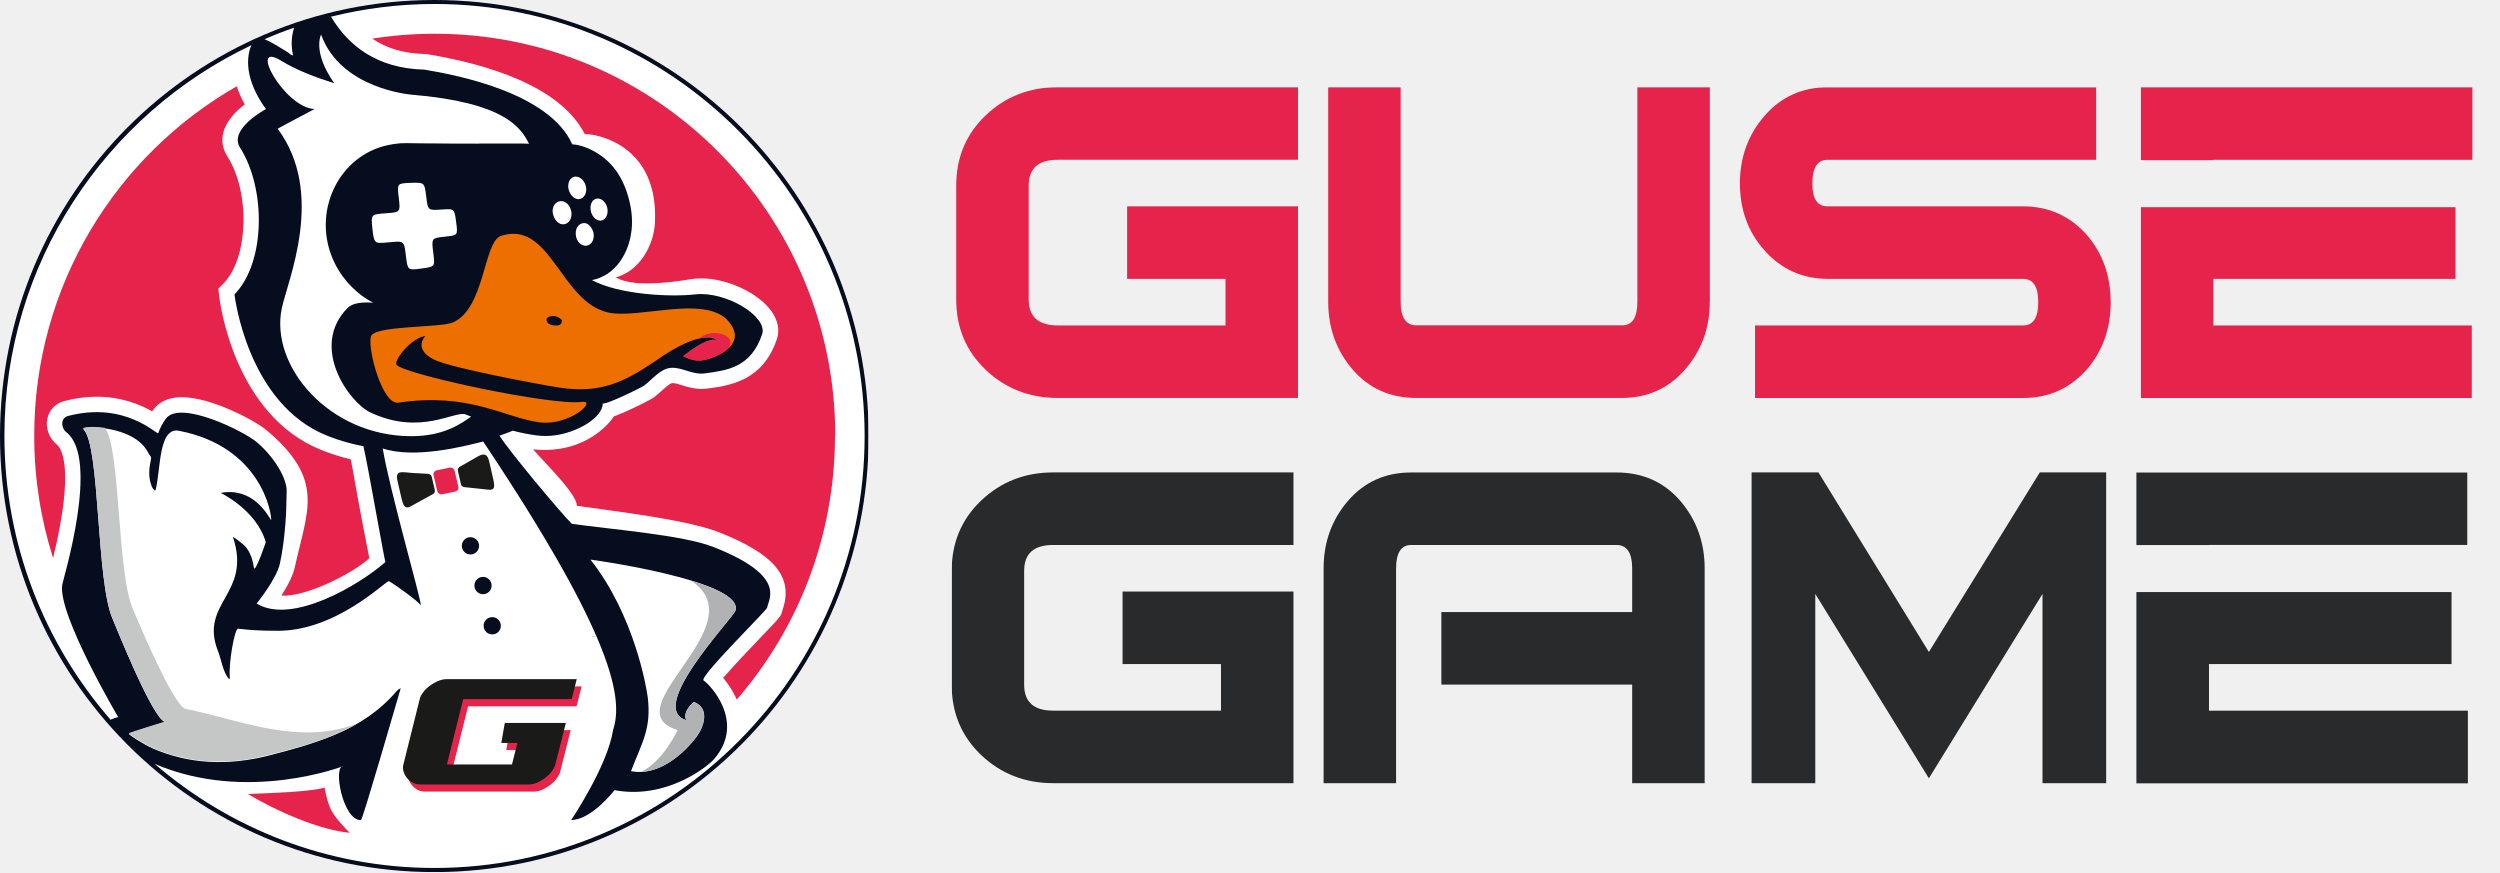
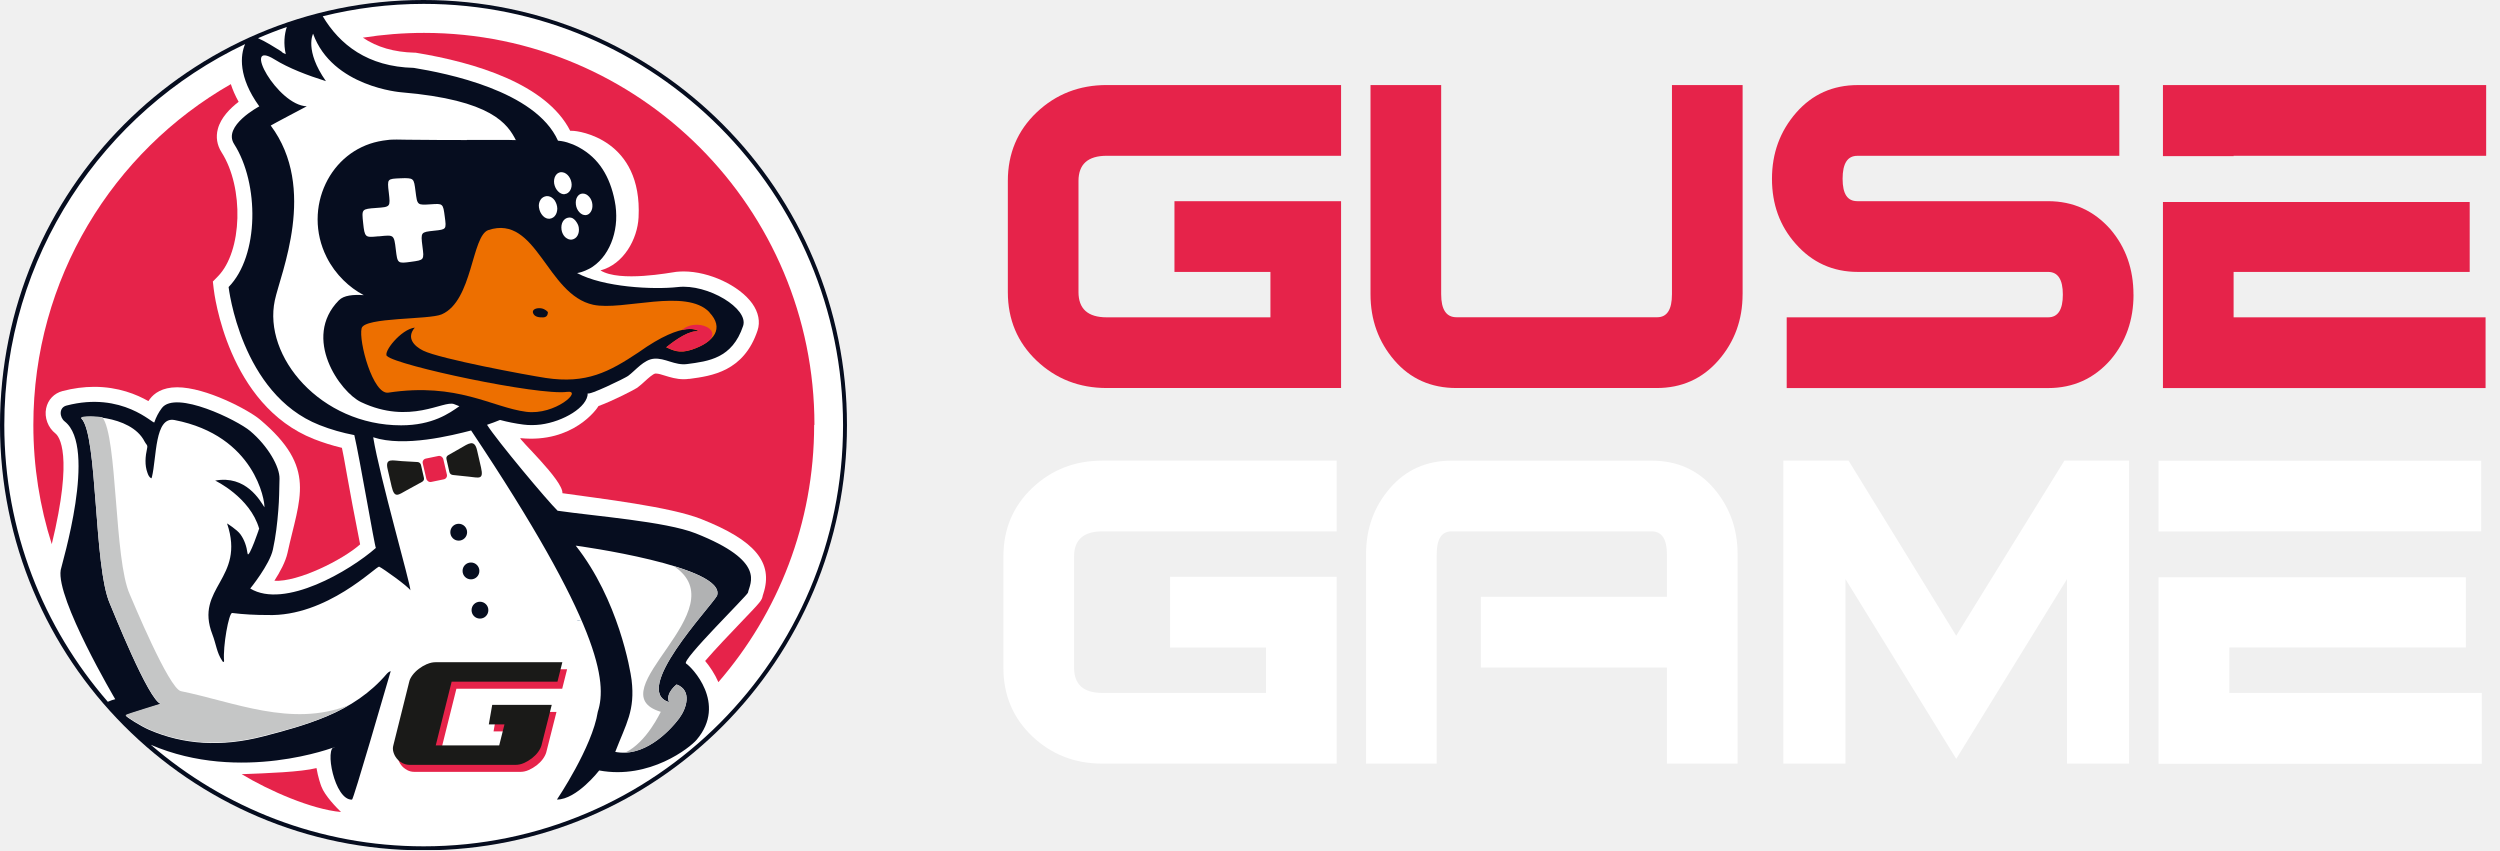
- <svg xmlns="http://www.w3.org/2000/svg" width="86" height="30" viewBox="0 0 86 30" fill="none">
-   <mask id="mask0_1365_133" style="mask-type:luminance" maskUnits="userSpaceOnUse" x="0" y="0" width="30" height="30">
-     <path d="M29.882 0H0V30H29.882V0Z" fill="white" />
+ <svg xmlns="http://www.w3.org/2000/svg" width="147" height="50" viewBox="0 0 147 50" fill="none">
+   <mask id="mask0_1330_102" style="mask-type:luminance" maskUnits="userSpaceOnUse" x="0" y="0" width="50" height="50">
+     <path d="M49.803 0H0V50H49.803V0Z" fill="white" />
  </mask>
-   <g mask="url(#mask0_1365_133)">
-     <mask id="mask1_1365_133" style="mask-type:luminance" maskUnits="userSpaceOnUse" x="0" y="0" width="30" height="30">
-       <path d="M29.882 0H0V30H29.882V0Z" fill="white" />
+   <g mask="url(#mask0_1330_102)">
+     <mask id="mask1_1330_102" style="mask-type:luminance" maskUnits="userSpaceOnUse" x="0" y="0" width="50" height="50">
+       <path d="M49.803 0H0V50H49.803V0Z" fill="white" />
    </mask>
-     <g mask="url(#mask1_1365_133)">
-       <path d="M14.941 30C23.192 30 29.882 23.284 29.882 15C29.882 6.716 23.192 0 14.941 0C6.689 0 0 6.716 0 15C0 23.284 6.689 30 14.941 30Z" fill="#060D1F" />
-       <path fill-rule="evenodd" clip-rule="evenodd" d="M20.071 7.674C20.071 7.674 20.073 7.674 20.076 7.674H20.081C20.081 7.674 20.084 7.674 20.086 7.674H20.092C20.128 7.671 20.168 7.682 20.204 7.7C20.241 7.721 20.272 7.75 20.304 7.787C20.333 7.824 20.359 7.863 20.38 7.905C20.401 7.948 20.414 7.99 20.419 8.029C20.427 8.082 20.427 8.134 20.419 8.182C20.412 8.229 20.396 8.274 20.375 8.311C20.354 8.35 20.325 8.382 20.291 8.406C20.257 8.429 20.218 8.445 20.175 8.453C20.134 8.458 20.092 8.453 20.052 8.437C20.013 8.421 19.976 8.398 19.942 8.369C19.908 8.337 19.879 8.298 19.858 8.256C19.835 8.211 19.819 8.161 19.811 8.108C19.803 8.05 19.803 7.998 19.811 7.948C19.819 7.898 19.835 7.853 19.858 7.813C19.882 7.774 19.911 7.742 19.947 7.719C19.982 7.695 20.023 7.679 20.068 7.677L20.071 7.674ZM14.949 0.137C13.722 0.137 12.527 0.29 11.386 0.574C11.984 1.574 12.967 2.356 14.598 2.395C15.73 2.582 18.894 3.195 19.685 4.963C19.724 4.966 19.761 4.971 19.801 4.977C19.871 4.987 19.939 5.003 20.01 5.024C20.078 5.045 20.147 5.069 20.218 5.098C20.286 5.127 20.354 5.161 20.424 5.198C20.603 5.295 20.76 5.408 20.899 5.537C21.035 5.663 21.156 5.808 21.258 5.966C21.36 6.124 21.447 6.295 21.517 6.482C21.588 6.669 21.646 6.871 21.688 7.087C21.735 7.321 21.748 7.553 21.738 7.777C21.725 8.003 21.683 8.219 21.617 8.421C21.549 8.627 21.455 8.816 21.339 8.982C21.221 9.15 21.077 9.295 20.912 9.408C20.87 9.437 20.828 9.463 20.784 9.484C20.739 9.508 20.695 9.529 20.65 9.548C20.605 9.566 20.558 9.582 20.514 9.598C20.466 9.611 20.419 9.624 20.372 9.632H20.356C21.289 10.137 23.051 10.224 23.916 10.127C24.97 10.008 26.422 10.887 26.217 11.498C25.835 12.648 24.996 12.745 24.236 12.845C23.808 12.9 23.46 12.621 23.072 12.655C22.713 12.687 22.43 13.061 22.165 13.258C22.036 13.353 20.739 13.976 20.736 13.871C20.736 14.369 19.864 14.874 19.082 14.977C18.873 15.003 18.663 15.005 18.464 14.979C18.181 14.942 17.908 14.887 17.641 14.816C17.502 14.874 17.347 14.932 17.182 14.987C17.538 15.55 19.321 17.679 19.672 18.019C20.975 18.208 23.483 18.398 24.542 18.816C27.054 19.808 26.453 20.571 26.388 20.908C26.369 21.003 24.026 23.303 24.204 23.408C24.39 23.521 25.667 24.816 24.576 26.1C24.349 26.371 22.92 27.513 21.14 27.182C21.14 27.182 20.349 28.208 19.649 28.208C19.649 28.208 20.896 26.361 21.09 25.113C21.434 24.055 21.174 22 16.621 15.187C15.955 15.358 14.262 15.79 13.166 15.427C13.397 16.837 14.49 20.629 14.479 20.827C14.398 20.687 13.525 20.064 13.379 19.992C13.29 19.95 11.533 21.771 9.429 21.698C9.009 21.698 8.598 21.677 8.191 21.627C8.073 21.613 7.858 22.805 7.906 23.319C7.906 23.329 7.903 23.34 7.9 23.35C7.856 23.361 7.851 23.327 7.835 23.305C7.649 23.032 7.623 22.716 7.494 22.384C6.849 20.724 8.676 20.434 8.01 18.466C8.01 18.466 8.364 18.687 8.48 18.848C8.624 19.045 8.7 19.277 8.734 19.526C8.768 19.771 9.187 18.532 9.143 18.65C8.82 17.537 7.591 16.956 7.591 16.956C8.674 16.755 9.18 17.661 9.329 17.898C9.35 17.687 9.001 15.371 6.157 14.819C5.452 14.682 5.531 16.14 5.358 16.837C5.358 16.848 5.347 16.855 5.337 16.877C5.258 16.832 5.229 16.758 5.203 16.684C5.101 16.408 5.125 16.108 5.193 15.803C5.216 15.695 5.153 15.682 5.104 15.582C4.608 14.592 2.752 14.653 2.87 14.766C3.452 15.337 3.303 19.99 3.874 21.295C3.953 21.471 5.253 24.748 5.678 24.837C5.699 24.842 4.451 25.213 4.438 25.242C4.419 25.279 4.975 25.624 5.253 25.745C6.474 26.277 7.816 26.361 9.282 25.982C10.037 25.787 10.792 25.582 11.525 25.274C12.351 24.927 13.077 24.445 13.654 23.763C13.68 23.734 13.725 23.698 13.785 23.677C13.594 24.327 12.472 28.208 12.419 28.211C11.795 28.24 11.436 26.334 11.816 26.353C11.816 26.353 8.493 27.642 5.321 26.277C7.911 28.508 11.274 29.858 14.946 29.858C23.106 29.858 29.743 23.195 29.743 15.003C29.743 6.811 23.108 0.137 14.949 0.137ZM18.204 4.942H18.136C18.071 4.94 18.005 4.937 17.937 4.937C17.872 4.937 17.803 4.937 17.735 4.937C17.635 4.937 17.533 4.937 17.431 4.937C17.329 4.937 17.224 4.937 17.119 4.937C17.014 4.937 16.907 4.937 16.799 4.937C16.692 4.937 16.582 4.937 16.472 4.937V4.942C16.377 4.942 16.283 4.942 16.186 4.94C16.089 4.94 15.992 4.94 15.892 4.94C15.793 4.94 15.693 4.94 15.594 4.94C15.494 4.94 15.392 4.94 15.29 4.937C15.187 4.937 15.082 4.937 14.978 4.934C14.873 4.934 14.765 4.934 14.658 4.932C14.55 4.932 14.44 4.932 14.333 4.929C14.223 4.929 14.113 4.927 14 4.924H13.992C13.94 4.924 13.884 4.924 13.832 4.927C13.78 4.927 13.725 4.932 13.672 4.94C13.62 4.945 13.565 4.953 13.512 4.961C13.46 4.969 13.408 4.979 13.355 4.99C12.941 5.077 12.566 5.258 12.252 5.511C11.929 5.769 11.67 6.103 11.489 6.482C11.305 6.869 11.206 7.298 11.206 7.74C11.206 8.187 11.308 8.642 11.523 9.071C11.678 9.379 11.879 9.653 12.115 9.884C12.33 10.098 12.574 10.277 12.834 10.413C12.459 10.387 12.128 10.419 11.955 10.595C10.645 11.927 12 13.837 12.739 14.187C14.469 15.005 15.651 14.111 16.021 14.258L16.207 14.332C15.853 14.579 15.261 15.005 14.152 15.005C11.31 15.005 9.271 12.579 9.696 10.595C9.898 9.645 11.208 6.648 9.552 4.429C9.588 4.4 10.823 3.75 10.823 3.75C9.788 3.719 8.49 1.353 9.688 2.098C10.178 2.403 10.852 2.661 11.499 2.863C10.731 1.771 11.046 1.19 11.046 1.19C11.722 3.071 14.155 3.256 14.155 3.256C17.366 3.527 17.913 4.382 18.207 4.958L18.204 4.942ZM19.4 7.716C19.355 7.721 19.311 7.716 19.269 7.698C19.227 7.679 19.187 7.653 19.153 7.616C19.119 7.579 19.088 7.534 19.064 7.484C19.04 7.434 19.022 7.377 19.014 7.313C19.006 7.263 19.009 7.213 19.02 7.169C19.03 7.124 19.048 7.082 19.072 7.045C19.096 7.008 19.127 6.979 19.164 6.958C19.2 6.937 19.24 6.924 19.284 6.919C19.329 6.916 19.371 6.924 19.41 6.94C19.449 6.955 19.489 6.982 19.52 7.013C19.554 7.045 19.583 7.084 19.604 7.132C19.628 7.177 19.643 7.227 19.654 7.282C19.664 7.337 19.664 7.39 19.654 7.44C19.646 7.49 19.63 7.534 19.607 7.574C19.583 7.613 19.554 7.648 19.517 7.671C19.481 7.695 19.442 7.711 19.397 7.716H19.4ZM20.663 7.59C20.621 7.59 20.582 7.584 20.545 7.566C20.506 7.548 20.472 7.521 20.44 7.487C20.409 7.453 20.38 7.413 20.359 7.366C20.338 7.319 20.322 7.269 20.317 7.216C20.312 7.163 20.312 7.113 20.32 7.069C20.328 7.024 20.343 6.982 20.364 6.948C20.385 6.913 20.412 6.884 20.443 6.863C20.474 6.842 20.508 6.832 20.548 6.829C20.548 6.829 20.548 6.829 20.553 6.829C20.553 6.829 20.553 6.829 20.555 6.829C20.555 6.829 20.558 6.829 20.561 6.829H20.563C20.603 6.829 20.645 6.84 20.681 6.858C20.718 6.877 20.752 6.905 20.784 6.94C20.815 6.974 20.841 7.013 20.86 7.058C20.881 7.103 20.894 7.153 20.899 7.206C20.904 7.255 20.902 7.303 20.894 7.345C20.886 7.39 20.87 7.429 20.849 7.463C20.828 7.498 20.802 7.529 20.773 7.55C20.742 7.571 20.707 7.584 20.671 7.59H20.663ZM19.921 6.853C19.879 6.856 19.837 6.848 19.798 6.829C19.759 6.811 19.719 6.784 19.688 6.75C19.654 6.716 19.625 6.677 19.602 6.629C19.578 6.584 19.562 6.532 19.552 6.479C19.544 6.427 19.544 6.377 19.552 6.329C19.559 6.282 19.575 6.24 19.596 6.203C19.617 6.166 19.646 6.137 19.677 6.113C19.709 6.092 19.748 6.079 19.788 6.074C19.788 6.074 19.788 6.074 19.79 6.074H19.793C19.835 6.074 19.877 6.082 19.916 6.098C19.955 6.116 19.992 6.14 20.026 6.174C20.058 6.205 20.086 6.245 20.11 6.29C20.134 6.334 20.149 6.382 20.16 6.434C20.17 6.487 20.17 6.537 20.162 6.584C20.154 6.632 20.141 6.674 20.118 6.713C20.097 6.75 20.068 6.782 20.037 6.806C20.003 6.829 19.966 6.845 19.921 6.848V6.853ZM13.321 8.34C13.211 8.35 13.127 8.358 13.062 8.355C12.996 8.353 12.951 8.34 12.92 8.308C12.889 8.277 12.868 8.229 12.852 8.161C12.836 8.09 12.826 7.998 12.812 7.874C12.799 7.748 12.789 7.655 12.789 7.584C12.789 7.513 12.799 7.466 12.828 7.432C12.857 7.398 12.904 7.379 12.975 7.366C13.046 7.353 13.14 7.345 13.266 7.337C13.394 7.327 13.491 7.321 13.562 7.308C13.633 7.295 13.678 7.277 13.706 7.242C13.735 7.208 13.743 7.158 13.743 7.087C13.743 7.016 13.73 6.919 13.717 6.792C13.701 6.671 13.691 6.579 13.691 6.511C13.691 6.442 13.698 6.395 13.725 6.366C13.751 6.334 13.793 6.319 13.858 6.308C13.924 6.298 14.01 6.295 14.128 6.29C14.249 6.284 14.335 6.282 14.404 6.29C14.472 6.295 14.516 6.308 14.55 6.337C14.585 6.366 14.603 6.411 14.619 6.477C14.634 6.545 14.645 6.634 14.661 6.753C14.676 6.874 14.687 6.966 14.702 7.034C14.718 7.103 14.739 7.148 14.773 7.177C14.807 7.206 14.854 7.216 14.923 7.219C14.991 7.221 15.08 7.216 15.198 7.208C15.308 7.2 15.386 7.195 15.45 7.198C15.51 7.2 15.552 7.211 15.583 7.24C15.615 7.266 15.633 7.308 15.649 7.371C15.665 7.434 15.675 7.521 15.691 7.637C15.706 7.75 15.717 7.837 15.719 7.903C15.719 7.969 15.714 8.013 15.691 8.042C15.667 8.074 15.628 8.092 15.567 8.106C15.507 8.119 15.423 8.129 15.313 8.14C15.198 8.153 15.109 8.161 15.043 8.177C14.978 8.192 14.936 8.211 14.909 8.245C14.883 8.279 14.875 8.329 14.875 8.4C14.875 8.471 14.889 8.566 14.904 8.692C14.92 8.813 14.93 8.903 14.933 8.971C14.933 9.04 14.925 9.087 14.902 9.121C14.875 9.155 14.834 9.177 14.771 9.192C14.705 9.208 14.616 9.221 14.498 9.237C14.38 9.253 14.293 9.266 14.225 9.266C14.157 9.266 14.11 9.258 14.076 9.229C14.042 9.203 14.021 9.155 14.005 9.087C13.989 9.019 13.979 8.924 13.963 8.798C13.947 8.669 13.937 8.571 13.919 8.5C13.903 8.429 13.879 8.382 13.845 8.353C13.809 8.324 13.759 8.313 13.685 8.313C13.612 8.313 13.512 8.324 13.381 8.337C13.376 8.337 13.373 8.337 13.368 8.337C13.363 8.337 13.36 8.337 13.355 8.337C13.35 8.337 13.347 8.337 13.342 8.337C13.337 8.337 13.334 8.337 13.329 8.337L13.321 8.34ZM10.118 0.953C10.031 1.221 10 1.54 10.081 1.911C9.832 1.803 10.081 1.911 9.882 1.787C9.696 1.671 9.355 1.456 9.103 1.348C9.434 1.203 9.772 1.071 10.115 0.953H10.118ZM8.647 1.556C8.48 1.94 8.396 2.713 9.148 3.753C9.148 3.753 7.848 4.44 8.259 5.082C9.148 6.471 9.148 9.021 8.066 10.127C8.066 10.127 8.493 13.9 11.269 14.995C11.672 15.155 12.086 15.271 12.501 15.35C12.684 16.134 13.219 19.277 13.261 19.332C12.349 20.134 10.039 21.498 8.828 20.763C8.828 20.763 9.512 19.921 9.628 19.39C9.73 18.924 9.782 18.461 9.819 17.998C9.851 17.627 9.851 17.261 9.861 16.892C9.874 16.477 9.455 15.734 8.826 15.205C8.372 14.824 6.202 13.755 5.712 14.395C5.591 14.553 5.505 14.724 5.444 14.9C5.415 14.982 4.325 13.792 2.346 14.308C2.071 14.379 2.097 14.724 2.283 14.869C3.444 15.777 2.173 19.921 2.142 20.111C1.974 21.127 4.066 24.669 4.066 24.669C4.003 24.679 3.903 24.716 3.803 24.758C1.531 22.142 0.152 18.727 0.152 14.992C0.152 9.063 3.63 3.934 8.647 1.556ZM23.971 25.332C23.557 25.884 22.674 26.721 21.706 26.527C22.089 25.532 22.411 25.071 22.283 23.99C22.241 23.645 21.816 21.155 20.312 19.25C20.34 19.25 25.646 19.982 25.297 21.016C25.025 21.474 22.27 24.369 23.604 24.771C23.465 24.456 23.871 24.148 23.871 24.148C24.435 24.358 24.212 25.005 23.971 25.329V25.332Z" fill="white" />
-       <path fill-rule="evenodd" clip-rule="evenodd" d="M25.032 11.018C24.204 10.15 21.976 10.976 20.93 10.752C19.279 10.397 18.941 7.552 17.232 8.116C16.634 8.313 16.681 10.61 15.586 11.089C15.135 11.287 12.86 11.184 12.757 11.581C12.645 12.029 13.156 13.934 13.701 13.852C16.144 13.484 17.352 14.371 18.563 14.529C19.591 14.66 20.584 13.75 20.002 13.826C18.991 13.96 14.01 12.902 13.651 12.56C13.51 12.426 14.141 11.618 14.634 11.558C14.322 11.921 14.613 12.213 14.931 12.371C15.525 12.663 18.566 13.229 19.25 13.334C20.689 13.552 21.494 13.118 22.519 12.437C24.207 11.234 24.658 11.694 24.658 11.694C24.346 11.637 23.863 11.963 23.502 12.255C23.732 12.352 23.955 12.489 24.406 12.337C25.213 12.063 25.554 11.573 25.027 11.021L25.032 11.018ZM19.166 11.197C19.025 11.202 18.873 11.184 18.815 11.066C18.757 10.95 18.862 10.881 18.996 10.873C19.143 10.863 19.255 10.926 19.329 11.008C19.329 11.121 19.282 11.192 19.164 11.197H19.166Z" fill="#ED6F00" />
-       <path fill-rule="evenodd" clip-rule="evenodd" d="M1.827 19.2C1.405 17.874 1.177 16.46 1.177 14.992C1.177 9.839 3.984 5.347 8.144 2.968C8.207 3.163 8.296 3.371 8.419 3.592C8.123 3.818 7.79 4.15 7.685 4.55C7.609 4.837 7.656 5.118 7.814 5.368C8.616 6.618 8.55 8.871 7.688 9.75L7.51 9.932L7.539 10.184C7.557 10.35 8.037 14.289 11.075 15.489C11.389 15.613 11.719 15.718 12.063 15.8C12.128 16.055 12.28 17.074 12.705 19.205C12.091 19.753 10.508 20.542 9.68 20.489C9.877 20.184 10.076 19.818 10.144 19.503C10.566 17.555 11.206 16.511 9.166 14.797C8.776 14.468 7.269 13.663 6.249 13.663C5.717 13.663 5.434 13.884 5.292 14.071C5.271 14.097 5.253 14.124 5.235 14.15C4.826 13.918 4.181 13.647 3.324 13.647C2.962 13.647 2.587 13.697 2.212 13.795C1.908 13.874 1.691 14.103 1.628 14.405C1.56 14.729 1.693 15.087 1.955 15.292C2.076 15.387 2.603 16.003 1.824 19.208L1.827 19.2Z" fill="#E6234A" />
-       <path fill-rule="evenodd" clip-rule="evenodd" d="M28.723 14.992C28.723 18.463 27.449 21.637 25.344 24.066C25.213 23.766 25.04 23.513 24.878 23.319C25.198 22.942 25.811 22.3 26.146 21.95C26.862 21.203 26.875 21.19 26.912 21.006C26.912 20.995 26.925 20.963 26.933 20.94C27.289 19.845 26.634 19.061 24.741 18.313C23.638 17.876 21.208 17.595 19.842 17.4C19.871 16.942 18.244 15.445 18.361 15.458C20.225 15.645 21.077 14.405 21.114 14.326C21.628 14.14 22.403 13.737 22.482 13.679C22.579 13.608 22.668 13.526 22.755 13.447C22.862 13.35 23.043 13.184 23.124 13.179C23.132 13.179 23.137 13.179 23.145 13.179C23.224 13.179 23.339 13.213 23.46 13.253C23.641 13.308 23.866 13.379 24.125 13.379C24.189 13.379 24.249 13.374 24.309 13.366H24.335C25.095 13.263 26.241 13.113 26.726 11.661C26.828 11.355 26.76 11.018 26.54 10.708C26.084 10.074 25.022 9.576 24.12 9.576C24.031 9.576 23.945 9.582 23.861 9.59C23.662 9.613 21.869 9.966 21.184 9.54C22.005 9.324 22.49 8.434 22.529 7.671C22.671 4.905 20.403 4.611 20.191 4.616C20.168 4.616 20.141 4.616 20.118 4.616C19.271 2.953 16.739 2.203 14.692 1.863L14.655 1.858H14.618C13.905 1.84 13.3 1.666 12.802 1.329C13.504 1.219 14.225 1.161 14.959 1.161C22.566 1.161 28.733 7.353 28.733 14.99L28.723 14.992Z" fill="#E6234A" />
-       <path fill-rule="evenodd" clip-rule="evenodd" d="M9.135 18.694C9.14 18.679 9.145 18.66 9.148 18.644C9.077 18.839 9.04 18.944 9.135 18.694Z" fill="#003364" />
-       <path fill-rule="evenodd" clip-rule="evenodd" d="M24.07 11.637C24.513 11.54 24.663 11.69 24.663 11.69C24.351 11.632 23.869 11.958 23.507 12.25C23.738 12.348 23.96 12.484 24.411 12.332C25.931 11.816 24.663 11.126 24.07 11.634V11.637Z" fill="#E6234A" />
-       <path fill-rule="evenodd" clip-rule="evenodd" d="M12.031 28.648C10.996 28.555 9.499 27.9 8.527 27.313C9.442 27.279 10.611 27.237 11.166 27.098C11.219 27.416 11.313 27.684 11.337 27.745C11.46 28.076 11.879 28.5 12.031 28.648Z" fill="#E6234A" />
-       <path fill-rule="evenodd" clip-rule="evenodd" d="M20.498 21.9C20.39 21.892 20.301 21.879 20.382 21.898C20.422 21.905 20.458 21.905 20.498 21.9Z" fill="#003364" />
-       <path fill-rule="evenodd" clip-rule="evenodd" d="M12.286 24.889C12.042 25.032 11.79 25.155 11.525 25.266C10.791 25.574 10.034 25.768 9.279 25.963C7.814 26.342 6.474 26.258 5.25 25.726C4.972 25.605 4.417 25.261 4.435 25.224C4.451 25.192 5.699 24.821 5.675 24.818C5.248 24.729 3.948 21.453 3.872 21.276C3.3 19.974 3.45 15.318 2.868 14.747C2.815 14.695 3.164 14.655 3.609 14.718C4.152 15.405 4.021 19.739 4.579 20.971C4.655 21.142 5.958 24.297 6.383 24.384C8.241 24.761 10.28 25.668 12.283 24.887L12.286 24.889Z" fill="#C5C6C6" />
-       <path fill-rule="evenodd" clip-rule="evenodd" d="M23.971 25.331C24.212 25.008 24.432 24.36 23.871 24.15C23.871 24.15 23.465 24.458 23.604 24.774C22.27 24.371 25.024 21.476 25.297 21.018C25.433 20.613 24.707 20.255 23.766 19.971C26.094 21.497 20.993 24.416 23.313 25.113C23.308 25.103 22.833 26.181 22.049 26.555C22.878 26.526 23.607 25.821 23.971 25.331Z" fill="#B1B2B3" />
-       <path fill-rule="evenodd" clip-rule="evenodd" d="M16.249 15.81L15.819 16.055C15.772 16.081 15.735 16.129 15.751 16.195L15.856 16.655C15.871 16.721 15.926 16.753 15.981 16.758L16.534 16.816C16.893 16.852 17.072 16.939 16.972 16.5L16.831 15.884C16.739 15.481 16.521 15.655 16.249 15.81Z" fill="#1A1A18" />
-       <path fill-rule="evenodd" clip-rule="evenodd" d="M15.022 16.179L15.468 16.087C15.544 16.071 15.622 16.123 15.641 16.203L15.767 16.742C15.785 16.821 15.735 16.895 15.659 16.91L15.213 17.003C15.137 17.018 15.059 16.966 15.04 16.887L14.915 16.347C14.896 16.268 14.946 16.195 15.022 16.179Z" fill="#E6234A" />
-       <path fill-rule="evenodd" clip-rule="evenodd" d="M16.933 21.229C17.096 21.229 17.229 21.36 17.229 21.526C17.229 21.692 17.098 21.824 16.933 21.824C16.768 21.824 16.637 21.692 16.637 21.526C16.637 21.36 16.768 21.229 16.933 21.229ZM16.183 18.479C16.346 18.479 16.48 18.611 16.48 18.776C16.48 18.942 16.349 19.074 16.183 19.074C16.018 19.074 15.887 18.942 15.887 18.776C15.887 18.611 16.018 18.479 16.183 18.479ZM16.616 19.845C16.778 19.845 16.912 19.976 16.912 20.142C16.912 20.308 16.781 20.44 16.616 20.44C16.451 20.44 16.32 20.308 16.32 20.142C16.32 19.976 16.451 19.845 16.616 19.845Z" fill="#060D1F" />
-       <path fill-rule="evenodd" clip-rule="evenodd" d="M14.173 16.269L14.726 16.3C14.781 16.303 14.836 16.337 14.852 16.403L14.957 16.861C14.972 16.926 14.936 16.974 14.888 17L14.356 17.292C14.047 17.461 13.919 17.6 13.816 17.163L13.675 16.547C13.58 16.145 13.853 16.25 14.175 16.269H14.173Z" fill="#1A1A18" />
-       <path fill-rule="evenodd" clip-rule="evenodd" d="M15.229 23.676C15.127 23.721 15.032 23.776 14.946 23.842C14.86 23.908 14.783 23.982 14.723 24.063C14.663 24.145 14.621 24.221 14.605 24.297L14.044 26.545C14.023 26.619 14.023 26.697 14.047 26.779C14.07 26.861 14.107 26.934 14.16 27C14.212 27.066 14.278 27.121 14.359 27.166C14.44 27.211 14.527 27.232 14.624 27.232H18.356C18.456 27.232 18.555 27.211 18.655 27.166C18.755 27.121 18.846 27.066 18.933 27C19.017 26.934 19.09 26.861 19.15 26.779C19.211 26.697 19.25 26.619 19.271 26.545L19.633 25.116H18.139H17.533L17.413 25.803H17.966L17.78 26.545H15.541L16.102 24.297H19.835L20.008 23.611H15.53C15.436 23.611 15.337 23.632 15.234 23.676H15.229Z" fill="#E6234A" />
-       <path fill-rule="evenodd" clip-rule="evenodd" d="M15.062 23.429C14.959 23.474 14.865 23.529 14.778 23.595C14.692 23.661 14.616 23.734 14.556 23.816C14.495 23.898 14.453 23.974 14.438 24.05L13.877 26.298C13.856 26.371 13.856 26.45 13.879 26.532C13.903 26.613 13.94 26.687 13.992 26.753C14.044 26.819 14.11 26.874 14.191 26.919C14.273 26.963 14.359 26.985 14.456 26.985H18.189C18.288 26.985 18.388 26.963 18.487 26.919C18.587 26.874 18.679 26.819 18.765 26.753C18.849 26.687 18.922 26.613 18.983 26.532C19.043 26.45 19.082 26.371 19.103 26.298L19.465 24.869H17.971H17.365L17.245 25.556H17.798L17.612 26.298H15.373L15.934 24.05H19.667L19.84 23.363H15.363C15.268 23.363 15.169 23.384 15.067 23.429H15.062Z" fill="#1A1A18" />
+     <g mask="url(#mask1_1330_102)">
+       <path d="M24.901 50C38.654 50 49.803 38.807 49.803 25C49.803 11.193 38.654 0 24.901 0C11.149 0 0 11.193 0 25C0 38.807 11.149 50 24.901 50Z" fill="#060D1F" />
+       <path fill-rule="evenodd" clip-rule="evenodd" d="M33.451 12.79C33.451 12.79 33.455 12.79 33.459 12.79H33.468C33.468 12.79 33.473 12.79 33.477 12.79H33.486C33.547 12.785 33.613 12.803 33.674 12.834C33.735 12.869 33.787 12.917 33.84 12.978C33.888 13.04 33.931 13.105 33.967 13.176C34.002 13.246 34.023 13.316 34.032 13.382C34.045 13.47 34.045 13.557 34.032 13.636C34.019 13.715 33.993 13.79 33.958 13.851C33.923 13.917 33.875 13.97 33.818 14.009C33.761 14.049 33.696 14.075 33.626 14.088C33.556 14.097 33.486 14.088 33.42 14.062C33.355 14.035 33.294 13.996 33.237 13.948C33.18 13.895 33.132 13.829 33.097 13.759C33.058 13.684 33.032 13.601 33.018 13.513C33.005 13.417 33.005 13.329 33.018 13.246C33.032 13.162 33.058 13.088 33.097 13.022C33.136 12.956 33.184 12.904 33.246 12.864C33.302 12.825 33.372 12.799 33.447 12.794L33.451 12.79ZM24.915 0.228C22.87 0.228 20.878 0.483 18.977 0.956C19.974 2.623 21.612 3.926 24.329 3.991C26.216 4.303 31.489 5.325 32.809 8.272C32.874 8.277 32.935 8.285 33.001 8.294C33.119 8.312 33.232 8.338 33.35 8.373C33.464 8.408 33.578 8.448 33.696 8.496C33.809 8.544 33.923 8.601 34.041 8.663C34.338 8.825 34.6 9.013 34.831 9.228C35.059 9.439 35.26 9.68 35.43 9.943C35.6 10.206 35.745 10.492 35.862 10.803C35.98 11.114 36.077 11.452 36.146 11.812C36.225 12.202 36.247 12.588 36.229 12.961C36.208 13.338 36.138 13.698 36.028 14.035C35.915 14.377 35.758 14.693 35.565 14.97C35.369 15.25 35.129 15.492 34.853 15.68C34.783 15.728 34.714 15.772 34.639 15.807C34.565 15.847 34.491 15.882 34.416 15.912C34.342 15.943 34.264 15.97 34.189 15.996C34.111 16.018 34.032 16.04 33.953 16.053H33.927C35.482 16.895 38.418 17.04 39.86 16.878C41.616 16.68 44.036 18.145 43.695 19.163C43.057 21.079 41.66 21.241 40.393 21.408C39.681 21.5 39.099 21.035 38.453 21.092C37.854 21.145 37.383 21.768 36.941 22.097C36.727 22.255 34.565 23.294 34.56 23.119C34.56 23.948 33.106 24.79 31.804 24.961C31.455 25.005 31.105 25.009 30.773 24.965C30.301 24.904 29.847 24.812 29.401 24.693C29.169 24.79 28.912 24.886 28.637 24.978C29.231 25.917 32.202 29.465 32.787 30.031C34.958 30.347 39.139 30.663 40.904 31.36C45.089 33.014 44.089 34.285 43.98 34.847C43.949 35.005 40.043 38.838 40.34 39.014C40.651 39.202 42.778 41.36 40.961 43.5C40.581 43.952 38.2 45.855 35.233 45.303C35.233 45.303 33.914 47.014 32.748 47.014C32.748 47.014 34.827 43.935 35.15 41.855C35.723 40.092 35.29 36.667 27.702 25.312C26.592 25.597 23.77 26.316 21.944 25.711C22.328 28.062 24.15 34.382 24.132 34.711C23.997 34.478 22.542 33.439 22.298 33.321C22.149 33.25 19.222 36.285 15.714 36.163C15.015 36.163 14.329 36.128 13.652 36.044C13.456 36.022 13.097 38.009 13.176 38.864C13.176 38.882 13.172 38.899 13.167 38.917C13.093 38.934 13.084 38.878 13.058 38.842C12.748 38.386 12.704 37.86 12.49 37.307C11.415 34.54 14.46 34.057 13.351 30.777C13.351 30.777 13.941 31.145 14.133 31.413C14.373 31.741 14.5 32.128 14.556 32.544C14.613 32.952 15.312 30.886 15.238 31.084C14.701 29.228 12.652 28.259 12.652 28.259C14.456 27.925 15.299 29.434 15.548 29.829C15.583 29.478 15.002 25.619 10.262 24.698C9.087 24.47 9.218 26.899 8.93 28.062C8.93 28.079 8.912 28.092 8.895 28.128C8.764 28.053 8.716 27.93 8.672 27.807C8.501 27.347 8.541 26.847 8.654 26.338C8.694 26.158 8.589 26.136 8.506 25.97C7.68 24.321 4.587 24.421 4.784 24.61C5.754 25.562 5.505 33.316 6.457 35.492C6.588 35.785 8.755 41.246 9.463 41.395C9.498 41.404 7.418 42.022 7.396 42.071C7.366 42.132 8.292 42.707 8.755 42.908C10.791 43.794 13.027 43.935 15.47 43.303C16.728 42.978 17.986 42.636 19.209 42.123C20.585 41.544 21.795 40.742 22.756 39.605C22.8 39.557 22.874 39.496 22.975 39.461C22.656 40.544 20.786 47.014 20.699 47.018C19.659 47.066 19.061 43.891 19.694 43.921C19.694 43.921 14.155 46.071 8.868 43.794C13.185 47.514 18.79 49.764 24.91 49.764C38.51 49.764 49.571 38.658 49.571 25.005C49.571 11.351 38.514 0.228 24.915 0.228ZM30.341 8.237H30.227C30.118 8.233 30.008 8.228 29.895 8.228C29.786 8.228 29.672 8.228 29.558 8.228C29.392 8.228 29.222 8.228 29.052 8.228C28.881 8.228 28.707 8.228 28.532 8.228C28.357 8.228 28.178 8.228 27.999 8.228C27.82 8.228 27.636 8.228 27.453 8.228V8.237C27.296 8.237 27.138 8.237 26.977 8.233C26.815 8.233 26.653 8.233 26.487 8.233C26.321 8.233 26.155 8.233 25.989 8.233C25.823 8.233 25.653 8.233 25.482 8.228C25.312 8.228 25.137 8.228 24.963 8.224C24.788 8.224 24.609 8.224 24.43 8.22C24.25 8.22 24.067 8.22 23.888 8.215C23.704 8.215 23.521 8.211 23.333 8.206H23.32C23.233 8.206 23.141 8.206 23.053 8.211C22.966 8.211 22.874 8.22 22.787 8.233C22.7 8.242 22.608 8.255 22.52 8.268C22.433 8.281 22.346 8.299 22.258 8.316C21.568 8.461 20.943 8.763 20.419 9.184C19.882 9.614 19.449 10.171 19.148 10.803C18.842 11.448 18.676 12.162 18.676 12.899C18.676 13.645 18.846 14.404 19.205 15.119C19.462 15.632 19.799 16.088 20.192 16.474C20.55 16.829 20.957 17.128 21.389 17.355C20.764 17.312 20.214 17.364 19.926 17.658C17.741 19.877 20 23.062 21.232 23.645C24.115 25.009 26.085 23.518 26.701 23.763L27.012 23.886C26.422 24.299 25.434 25.009 23.586 25.009C18.851 25.009 15.452 20.965 16.16 17.658C16.496 16.075 18.68 11.079 15.919 7.382C15.981 7.334 18.038 6.25 18.038 6.25C16.313 6.198 14.15 2.255 16.147 3.496C16.964 4.005 18.086 4.434 19.165 4.772C17.885 2.952 18.41 1.983 18.41 1.983C19.537 5.119 23.591 5.426 23.591 5.426C28.942 5.877 29.856 7.303 30.345 8.263L30.341 8.237ZM32.333 12.86C32.258 12.869 32.184 12.86 32.114 12.829C32.044 12.799 31.979 12.755 31.922 12.693C31.865 12.632 31.813 12.557 31.773 12.474C31.734 12.391 31.704 12.294 31.69 12.189C31.677 12.105 31.682 12.022 31.699 11.948C31.716 11.873 31.747 11.803 31.787 11.742C31.826 11.68 31.878 11.632 31.939 11.597C32.001 11.562 32.066 11.54 32.14 11.531C32.214 11.527 32.285 11.54 32.35 11.566C32.416 11.592 32.481 11.636 32.534 11.689C32.59 11.742 32.639 11.807 32.673 11.886C32.712 11.961 32.739 12.044 32.756 12.136C32.774 12.228 32.774 12.316 32.756 12.399C32.743 12.483 32.717 12.557 32.678 12.623C32.639 12.689 32.59 12.746 32.529 12.785C32.468 12.825 32.403 12.851 32.328 12.86H32.333ZM34.438 12.649C34.368 12.649 34.303 12.641 34.242 12.61C34.176 12.579 34.119 12.535 34.067 12.478C34.014 12.421 33.967 12.355 33.931 12.277C33.897 12.198 33.87 12.114 33.862 12.027C33.853 11.939 33.853 11.855 33.866 11.781C33.879 11.706 33.905 11.636 33.94 11.579C33.975 11.522 34.019 11.474 34.071 11.439C34.124 11.404 34.18 11.386 34.246 11.382C34.246 11.382 34.246 11.382 34.255 11.382C34.255 11.382 34.255 11.382 34.259 11.382C34.259 11.382 34.264 11.382 34.268 11.382H34.272C34.338 11.382 34.408 11.399 34.469 11.43C34.53 11.461 34.587 11.509 34.639 11.566C34.692 11.623 34.735 11.689 34.766 11.763C34.801 11.838 34.823 11.921 34.831 12.009C34.84 12.092 34.836 12.171 34.823 12.242C34.809 12.316 34.783 12.382 34.748 12.439C34.714 12.496 34.67 12.549 34.622 12.584C34.569 12.619 34.513 12.641 34.451 12.649H34.438ZM33.202 11.421C33.132 11.426 33.062 11.412 32.997 11.382C32.931 11.351 32.865 11.307 32.813 11.25C32.756 11.193 32.708 11.127 32.669 11.049C32.63 10.974 32.603 10.886 32.586 10.799C32.573 10.711 32.573 10.627 32.586 10.549C32.599 10.47 32.625 10.399 32.66 10.338C32.695 10.277 32.743 10.228 32.796 10.189C32.848 10.154 32.914 10.132 32.979 10.123C32.979 10.123 32.979 10.123 32.983 10.123H32.988C33.058 10.123 33.127 10.136 33.193 10.162C33.259 10.193 33.32 10.233 33.377 10.29C33.429 10.342 33.477 10.408 33.516 10.483C33.556 10.557 33.582 10.636 33.599 10.724C33.617 10.812 33.617 10.895 33.604 10.974C33.591 11.053 33.569 11.123 33.53 11.189C33.495 11.25 33.447 11.303 33.394 11.342C33.337 11.382 33.276 11.408 33.202 11.412V11.421ZM22.202 13.899C22.018 13.917 21.878 13.93 21.769 13.926C21.66 13.921 21.585 13.899 21.533 13.847C21.481 13.794 21.446 13.715 21.42 13.601C21.393 13.483 21.376 13.329 21.354 13.123C21.332 12.912 21.315 12.759 21.315 12.641C21.315 12.522 21.332 12.443 21.38 12.386C21.428 12.329 21.507 12.299 21.625 12.277C21.743 12.255 21.9 12.242 22.11 12.228C22.324 12.211 22.485 12.202 22.604 12.18C22.721 12.158 22.796 12.127 22.844 12.07C22.892 12.013 22.905 11.93 22.905 11.812C22.905 11.693 22.883 11.531 22.861 11.32C22.835 11.119 22.818 10.965 22.818 10.851C22.818 10.737 22.831 10.658 22.874 10.61C22.918 10.557 22.988 10.531 23.097 10.513C23.206 10.496 23.351 10.492 23.547 10.483C23.748 10.474 23.892 10.47 24.006 10.483C24.119 10.492 24.194 10.513 24.25 10.562C24.308 10.61 24.338 10.684 24.364 10.794C24.39 10.908 24.408 11.057 24.434 11.255C24.46 11.456 24.478 11.61 24.504 11.724C24.53 11.838 24.565 11.912 24.622 11.961C24.679 12.009 24.757 12.027 24.871 12.031C24.984 12.035 25.133 12.027 25.33 12.013C25.513 12 25.644 11.992 25.749 11.996C25.849 12 25.919 12.018 25.972 12.066C26.024 12.11 26.055 12.18 26.081 12.285C26.107 12.391 26.125 12.535 26.151 12.728C26.177 12.917 26.195 13.062 26.199 13.171C26.199 13.281 26.19 13.355 26.151 13.404C26.112 13.456 26.046 13.487 25.946 13.509C25.845 13.531 25.705 13.549 25.522 13.566C25.33 13.588 25.181 13.601 25.072 13.627C24.963 13.654 24.893 13.684 24.849 13.742C24.805 13.799 24.792 13.882 24.792 14C24.792 14.119 24.814 14.277 24.84 14.487C24.866 14.689 24.884 14.838 24.889 14.952C24.889 15.066 24.875 15.145 24.836 15.202C24.792 15.259 24.722 15.294 24.617 15.32C24.508 15.347 24.36 15.369 24.163 15.395C23.967 15.421 23.823 15.443 23.709 15.443C23.595 15.443 23.517 15.43 23.46 15.382C23.403 15.338 23.368 15.259 23.342 15.145C23.316 15.031 23.298 14.873 23.272 14.662C23.246 14.448 23.228 14.285 23.198 14.167C23.171 14.049 23.132 13.97 23.075 13.921C23.014 13.873 22.931 13.855 22.809 13.855C22.686 13.855 22.52 13.873 22.302 13.895C22.293 13.895 22.289 13.895 22.28 13.895C22.271 13.895 22.267 13.895 22.258 13.895C22.25 13.895 22.245 13.895 22.236 13.895C22.228 13.895 22.224 13.895 22.215 13.895L22.202 13.899ZM16.863 1.588C16.719 2.035 16.666 2.566 16.802 3.184C16.387 3.005 16.802 3.184 16.47 2.978C16.16 2.785 15.592 2.426 15.172 2.246C15.723 2.005 16.286 1.785 16.859 1.588H16.863ZM14.412 2.592C14.133 3.233 13.993 4.522 15.247 6.255C15.247 6.255 13.08 7.399 13.766 8.47C15.247 10.785 15.247 15.035 13.442 16.878C13.442 16.878 14.155 23.167 18.781 24.991C19.454 25.259 20.144 25.452 20.834 25.584C21.14 26.891 22.031 32.128 22.101 32.219C20.581 33.557 16.732 35.829 14.714 34.605C14.714 34.605 15.854 33.202 16.046 32.316C16.216 31.54 16.304 30.768 16.365 29.996C16.418 29.378 16.418 28.768 16.435 28.154C16.457 27.461 15.758 26.224 14.709 25.342C13.954 24.706 10.336 22.926 9.519 23.991C9.318 24.255 9.174 24.54 9.074 24.834C9.026 24.97 7.208 22.987 3.91 23.847C3.451 23.965 3.495 24.54 3.805 24.781C5.74 26.294 3.622 33.202 3.569 33.518C3.29 35.211 6.776 41.114 6.776 41.114C6.671 41.132 6.505 41.193 6.339 41.264C2.551 36.904 0.253 31.211 0.253 24.987C0.253 15.105 6.051 6.557 14.412 2.592ZM39.951 42.219C39.261 43.141 37.789 44.535 36.177 44.211C36.815 42.553 37.352 41.785 37.138 39.983C37.068 39.408 36.36 35.259 33.853 32.084C33.901 32.084 42.743 33.303 42.162 35.027C41.708 35.79 37.116 40.614 39.34 41.285C39.108 40.759 39.785 40.246 39.785 40.246C40.725 40.597 40.353 41.675 39.951 42.215V42.219Z" fill="white" />
+       <path fill-rule="evenodd" clip-rule="evenodd" d="M41.721 18.364C40.34 16.916 36.627 18.293 34.884 17.921C32.132 17.328 31.568 12.587 28.72 13.526C27.724 13.855 27.802 17.684 25.976 18.482C25.225 18.811 21.433 18.64 21.263 19.302C21.075 20.048 21.927 23.223 22.835 23.087C26.907 22.473 28.921 23.951 30.939 24.214C32.651 24.434 34.307 22.916 33.337 23.043C31.651 23.267 23.351 21.504 22.752 20.934C22.516 20.71 23.569 19.364 24.391 19.263C23.871 19.868 24.355 20.355 24.884 20.618C25.876 21.105 30.944 22.048 32.084 22.223C34.482 22.587 35.823 21.864 37.532 20.728C40.345 18.723 41.096 19.491 41.096 19.491C40.577 19.394 39.773 19.938 39.17 20.425C39.554 20.587 39.925 20.815 40.677 20.561C42.023 20.105 42.59 19.289 41.712 18.368L41.721 18.364ZM31.944 18.662C31.708 18.671 31.455 18.64 31.359 18.442C31.262 18.25 31.437 18.136 31.66 18.122C31.904 18.105 32.093 18.21 32.215 18.346C32.215 18.535 32.136 18.653 31.94 18.662H31.944Z" fill="#ED6F00" />
+       <path fill-rule="evenodd" clip-rule="evenodd" d="M3.045 32C2.341 29.79 1.961 27.434 1.961 24.987C1.961 16.399 6.64 8.912 13.573 4.947C13.678 5.272 13.827 5.619 14.032 5.987C13.538 6.364 12.984 6.917 12.809 7.583C12.682 8.061 12.761 8.531 13.023 8.947C14.36 11.031 14.251 14.785 12.813 16.25L12.516 16.553L12.564 16.974C12.595 17.25 13.394 23.816 18.457 25.816C18.982 26.022 19.532 26.197 20.105 26.333C20.214 26.759 20.467 28.456 21.175 32.009C20.152 32.921 17.514 34.237 16.133 34.149C16.461 33.64 16.793 33.031 16.907 32.504C17.61 29.259 18.676 27.518 15.277 24.662C14.626 24.114 12.114 22.772 10.415 22.772C9.528 22.772 9.056 23.14 8.82 23.452C8.785 23.496 8.755 23.54 8.724 23.584C8.043 23.197 6.968 22.746 5.539 22.746C4.936 22.746 4.312 22.829 3.687 22.991C3.18 23.123 2.818 23.504 2.713 24.009C2.599 24.548 2.822 25.145 3.259 25.487C3.46 25.645 4.338 26.671 3.04 32.013L3.045 32Z" fill="#E6234A" />
+       <path fill-rule="evenodd" clip-rule="evenodd" d="M47.872 24.987C47.872 30.772 45.748 36.062 42.241 40.11C42.022 39.61 41.734 39.189 41.463 38.864C41.996 38.237 43.018 37.167 43.577 36.584C44.77 35.338 44.792 35.316 44.853 35.009C44.853 34.992 44.875 34.939 44.888 34.899C45.482 33.075 44.39 31.768 41.236 30.522C39.397 29.794 35.347 29.325 33.071 29C33.119 28.237 30.406 25.741 30.602 25.763C33.708 26.075 35.129 24.009 35.19 23.877C36.046 23.566 37.339 22.895 37.47 22.799C37.632 22.68 37.78 22.544 37.924 22.413C38.103 22.25 38.405 21.974 38.54 21.965C38.553 21.965 38.562 21.965 38.575 21.965C38.706 21.965 38.898 22.022 39.099 22.088C39.401 22.18 39.777 22.299 40.209 22.299C40.314 22.299 40.415 22.29 40.515 22.276H40.559C41.826 22.105 43.735 21.855 44.543 19.434C44.713 18.926 44.6 18.364 44.233 17.847C43.472 16.79 41.703 15.961 40.2 15.961C40.052 15.961 39.908 15.97 39.768 15.983C39.436 16.022 36.448 16.61 35.307 15.899C36.675 15.54 37.483 14.057 37.548 12.785C37.785 8.176 34.006 7.684 33.652 7.693C33.612 7.693 33.569 7.693 33.529 7.693C32.118 4.921 27.898 3.671 24.486 3.106L24.425 3.097H24.364C23.176 3.066 22.167 2.777 21.336 2.215C22.507 2.031 23.709 1.934 24.932 1.934C37.61 1.934 47.889 12.255 47.889 24.983L47.872 24.987Z" fill="#E6234A" />
+       <path fill-rule="evenodd" clip-rule="evenodd" d="M15.225 31.157C15.234 31.131 15.242 31.1 15.247 31.074C15.129 31.399 15.068 31.574 15.225 31.157Z" fill="#003364" />
+       <path fill-rule="evenodd" clip-rule="evenodd" d="M40.117 19.395C40.856 19.233 41.105 19.483 41.105 19.483C40.585 19.386 39.781 19.93 39.178 20.417C39.562 20.579 39.934 20.807 40.685 20.553C43.219 19.693 41.105 18.544 40.117 19.39V19.395Z" fill="#E6234A" />
+       <path fill-rule="evenodd" clip-rule="evenodd" d="M20.052 47.746C18.327 47.592 15.832 46.5 14.211 45.522C15.736 45.465 17.684 45.395 18.611 45.163C18.698 45.693 18.855 46.14 18.895 46.241C19.1 46.794 19.799 47.5 20.052 47.746Z" fill="#E6234A" />
+       <path fill-rule="evenodd" clip-rule="evenodd" d="M34.163 36.5C33.983 36.487 33.835 36.465 33.971 36.496C34.036 36.509 34.097 36.509 34.163 36.5Z" fill="#003364" />
+       <path fill-rule="evenodd" clip-rule="evenodd" d="M20.476 41.482C20.07 41.719 19.65 41.925 19.209 42.11C17.986 42.623 16.723 42.947 15.465 43.272C13.023 43.904 10.79 43.763 8.75 42.877C8.287 42.675 7.361 42.101 7.392 42.04C7.418 41.987 9.497 41.368 9.458 41.364C8.746 41.215 6.579 35.754 6.452 35.461C5.5 33.289 5.749 25.531 4.779 24.579C4.692 24.491 5.273 24.425 6.016 24.531C6.92 25.675 6.701 32.899 7.632 34.952C7.759 35.237 9.93 40.496 10.638 40.64C13.735 41.268 17.134 42.781 20.471 41.478L20.476 41.482Z" fill="#C5C6C6" />
+       <path fill-rule="evenodd" clip-rule="evenodd" d="M39.951 42.219C40.353 41.68 40.72 40.601 39.785 40.25C39.785 40.25 39.108 40.763 39.34 41.289C37.116 40.618 41.707 35.794 42.162 35.031C42.389 34.355 41.179 33.759 39.611 33.285C43.49 35.829 34.989 40.693 38.855 41.855C38.846 41.838 38.055 43.636 36.749 44.259C38.13 44.21 39.344 43.035 39.951 42.219Z" fill="#B1B2B3" />
+       <path fill-rule="evenodd" clip-rule="evenodd" d="M27.081 26.351L26.365 26.759C26.286 26.802 26.225 26.881 26.251 26.991L26.426 27.759C26.452 27.868 26.544 27.921 26.636 27.93L27.557 28.026C28.156 28.087 28.453 28.232 28.287 27.5L28.051 26.474C27.898 25.802 27.536 26.092 27.081 26.351Z" fill="#1A1A18" />
+       <path fill-rule="evenodd" clip-rule="evenodd" d="M25.037 26.965L25.779 26.811C25.906 26.785 26.037 26.873 26.068 27.004L26.277 27.903C26.308 28.035 26.225 28.158 26.098 28.184L25.355 28.338C25.229 28.364 25.098 28.276 25.067 28.145L24.857 27.245C24.827 27.114 24.91 26.991 25.037 26.965Z" fill="#E6234A" />
+       <path fill-rule="evenodd" clip-rule="evenodd" d="M28.222 35.382C28.493 35.382 28.715 35.601 28.715 35.877C28.715 36.154 28.497 36.373 28.222 36.373C27.946 36.373 27.728 36.154 27.728 35.877C27.728 35.601 27.946 35.382 28.222 35.382ZM26.972 30.798C27.243 30.798 27.466 31.018 27.466 31.294C27.466 31.57 27.247 31.79 26.972 31.79C26.697 31.79 26.479 31.57 26.479 31.294C26.479 31.018 26.697 30.798 26.972 30.798ZM27.693 33.075C27.964 33.075 28.187 33.294 28.187 33.57C28.187 33.847 27.968 34.066 27.693 34.066C27.418 34.066 27.199 33.847 27.199 33.57C27.199 33.294 27.418 33.075 27.693 33.075Z" fill="#060D1F" />
+       <path fill-rule="evenodd" clip-rule="evenodd" d="M23.621 27.114L24.543 27.167C24.635 27.171 24.727 27.228 24.753 27.338L24.927 28.101C24.954 28.211 24.893 28.29 24.814 28.334L23.927 28.82C23.412 29.101 23.198 29.334 23.027 28.605L22.791 27.579C22.634 26.908 23.088 27.084 23.626 27.114H23.621Z" fill="#1A1A18" />
+       <path fill-rule="evenodd" clip-rule="evenodd" d="M25.382 39.461C25.212 39.535 25.054 39.627 24.91 39.737C24.766 39.847 24.639 39.969 24.539 40.105C24.438 40.242 24.369 40.369 24.343 40.496L23.408 44.242C23.373 44.364 23.373 44.496 23.412 44.632C23.451 44.768 23.512 44.891 23.6 45C23.687 45.11 23.796 45.202 23.932 45.276C24.067 45.351 24.211 45.386 24.373 45.386H30.594C30.76 45.386 30.926 45.351 31.092 45.276C31.258 45.202 31.411 45.11 31.555 45C31.695 44.891 31.817 44.768 31.918 44.632C32.018 44.496 32.084 44.364 32.119 44.242L32.722 41.86H30.232H29.222L29.021 43.005H29.943L29.633 44.242H25.902L26.837 40.496H33.058L33.346 39.351H25.884C25.727 39.351 25.561 39.386 25.391 39.461H25.382Z" fill="#E6234A" />
+       <path fill-rule="evenodd" clip-rule="evenodd" d="M25.102 39.049C24.932 39.123 24.775 39.215 24.631 39.325C24.486 39.435 24.36 39.557 24.259 39.693C24.159 39.829 24.089 39.957 24.063 40.084L23.128 43.829C23.093 43.952 23.093 44.084 23.132 44.22C23.172 44.356 23.233 44.478 23.32 44.588C23.407 44.698 23.517 44.79 23.652 44.864C23.788 44.939 23.932 44.974 24.093 44.974H30.314C30.48 44.974 30.646 44.939 30.812 44.864C30.979 44.79 31.131 44.698 31.275 44.588C31.415 44.478 31.538 44.356 31.638 44.22C31.738 44.084 31.804 43.952 31.839 43.829L32.442 41.448H29.951H28.942L28.742 42.593H29.663L29.353 43.829H25.622L26.557 40.084H32.778L33.066 38.939H25.605C25.448 38.939 25.282 38.974 25.111 39.049H25.102Z" fill="#1A1A18" />
    </g>
  </g>
-   <mask id="mask2_1365_133" style="mask-type:luminance" maskUnits="userSpaceOnUse" x="32" y="3" width="54" height="24">
-     <path d="M85.126 3H32.738V27H85.126V3Z" fill="white" />
-   </mask>
-   <g mask="url(#mask2_1365_133)">
-     <path fill-rule="evenodd" clip-rule="evenodd" d="M44.65 13.689H36.384C35.414 13.689 34.59 13.367 33.912 12.725C33.234 12.081 32.894 11.273 32.894 10.306V6.383C32.894 5.416 33.234 4.609 33.912 3.964C34.59 3.322 35.414 3 36.384 3H44.651V5.496H36.384C35.718 5.496 35.387 5.794 35.387 6.387V10.304C35.387 10.897 35.72 11.195 36.384 11.195H42.158V9.593H38.773V7.098H44.651V13.689H44.65ZM58.816 10.383C58.816 11.284 58.532 12.061 57.965 12.712C57.397 13.363 56.671 13.689 55.785 13.689H48.722C47.823 13.689 47.092 13.363 46.531 12.712C45.971 12.061 45.69 11.284 45.69 10.383V3H48.182V10.382C48.182 10.923 48.363 11.192 48.722 11.192H55.805C56.151 11.192 56.325 10.923 56.325 10.382V3H58.818V10.382L58.816 10.383ZM72.608 10.394C72.608 11.292 72.339 12.058 71.798 12.696C71.216 13.358 70.482 13.691 69.596 13.691H60.373V11.195H69.596C69.942 11.195 70.116 10.928 70.116 10.394C70.116 9.86 69.942 9.593 69.596 9.593H62.886C62 9.593 61.266 9.26 60.684 8.596C60.131 7.971 59.853 7.209 59.853 6.307C59.853 5.405 60.138 4.63 60.705 3.979C61.273 3.328 61.999 3.001 62.885 3.001H72.107V5.497H62.865C62.519 5.497 62.345 5.767 62.345 6.307C62.345 6.848 62.519 7.098 62.865 7.098H69.588C70.478 7.098 71.212 7.431 71.796 8.093C72.336 8.726 72.607 9.496 72.607 10.394H72.608ZM85.051 5.497H76.139V5.508H73.647V3H85.049V5.496L85.051 5.497ZM84.469 7.129V9.593H76.139V11.195H85.029V13.691H73.647V7.127H84.469V7.129Z" fill="#E6234A" />
-     <path fill-rule="evenodd" clip-rule="evenodd" d="M44.495 26.941H36.227C35.258 26.941 34.434 26.618 33.756 25.977C33.077 25.332 32.738 24.524 32.738 23.558V19.634C32.738 18.667 33.077 17.86 33.756 17.215C34.435 16.573 35.259 16.251 36.227 16.251H44.495V18.747H36.227C35.562 18.747 35.231 19.045 35.231 19.638V23.555C35.231 24.148 35.563 24.446 36.227 24.446H42.002V22.845H38.617V20.349H44.495V26.941ZM58.64 26.941H56.147V23.551H49.583V21.055H56.147V19.557C56.147 19.017 55.967 18.747 55.607 18.747H48.545C48.199 18.747 48.025 19.017 48.025 19.555V26.941H45.532V19.552C45.532 18.654 45.812 17.877 46.374 17.226C46.934 16.577 47.659 16.253 48.545 16.253H55.607C56.507 16.253 57.238 16.579 57.798 17.226C58.358 17.877 58.64 18.654 58.64 19.552V26.941ZM72.454 26.941H70.262V20.431L66.354 26.773L62.446 20.431V26.941H60.255V16.251H62.555L66.353 22.428L70.169 16.251H72.452V26.941H72.454ZM84.874 18.746H75.979V18.75H73.492V16.255H84.874V18.746ZM84.333 20.366V22.843H75.989V24.448H84.895V26.947H73.492V20.366H84.333Z" fill="#292A2C" />
-   </g>
+   <path fill-rule="evenodd" clip-rule="evenodd" d="M65.076 22.816C63.46 22.816 62.086 22.279 60.957 21.209C59.826 20.135 59.261 18.789 59.261 17.177V10.638C59.261 9.027 59.826 7.681 60.957 6.607C62.086 5.537 63.46 5 65.076 5H78.855V9.16H65.076C63.967 9.16 63.415 9.656 63.415 10.645V17.173C63.415 18.162 63.969 18.659 65.076 18.659H74.701V15.989H69.058V11.829H78.855V22.816H65.076ZM102.464 17.306C102.464 18.807 101.99 20.101 101.045 21.187C100.098 22.272 98.888 22.816 97.411 22.816H85.641C84.141 22.816 82.922 22.272 81.989 21.187C81.055 20.101 80.586 18.807 80.586 17.306V5H84.741V17.303C84.741 18.204 85.042 18.654 85.641 18.654H97.445C98.022 18.654 98.311 18.204 98.311 17.303V5H102.466V17.303L102.464 17.306ZM125.451 17.324C125.451 18.82 125.002 20.097 124.099 21.16C123.13 22.263 121.906 22.818 120.429 22.818H105.058V18.659H120.429C121.006 18.659 121.296 18.213 121.296 17.324C121.296 16.434 121.006 15.989 120.429 15.989H109.247C107.77 15.989 106.547 15.434 105.577 14.326C104.655 13.285 104.192 12.016 104.192 10.512C104.192 9.009 104.666 7.717 105.611 6.631C106.558 5.546 107.768 5.002 109.245 5.002H124.616V9.162H109.211C108.634 9.162 108.345 9.611 108.345 10.512C108.345 11.414 108.634 11.829 109.211 11.829H120.416C121.9 11.829 123.123 12.384 124.097 13.488C124.997 14.544 125.448 15.827 125.448 17.324H125.451ZM146.188 9.162H131.336V9.18H127.181V5H146.186V9.16L146.188 9.162ZM145.218 15.989H131.336V18.659H146.152V22.818H127.181V11.879H145.218V15.989Z" fill="#E6234A" />
+   <path fill-rule="evenodd" clip-rule="evenodd" d="M78.595 44.901H64.816C63.2 44.901 61.826 44.364 60.697 43.294C59.566 42.22 59 40.874 59 39.263V32.723C59 31.112 59.566 29.766 60.697 28.692C61.828 27.622 63.202 27.085 64.816 27.085H78.595V31.245H64.816C63.707 31.245 63.155 31.741 63.155 32.73V39.258C63.155 40.247 63.709 40.744 64.816 40.744H74.44V38.074H68.798V33.914H78.595V44.901ZM102.17 44.901H98.015V39.252H87.075V35.092H98.015V32.595C98.015 31.694 97.714 31.245 97.115 31.245H85.345C84.768 31.245 84.478 31.694 84.478 32.591V44.901H80.323V32.586C80.323 31.09 80.79 29.795 81.726 28.71C82.66 27.629 83.868 27.087 85.345 27.087H97.115C98.614 27.087 99.833 27.631 100.767 28.71C101.701 29.795 102.17 31.09 102.17 32.586V44.901ZM125.192 44.901H121.54V34.051L115.027 44.622L108.513 34.051V44.901H104.861V27.085H108.695L115.025 37.38L121.386 27.085H125.19V44.901H125.192ZM145.894 31.243H131.069V31.249H126.923V27.092H145.894V31.243ZM144.992 33.944V38.072H131.084V40.746H145.928V44.912H126.923V33.944H144.992Z" fill="white" />
</svg>
